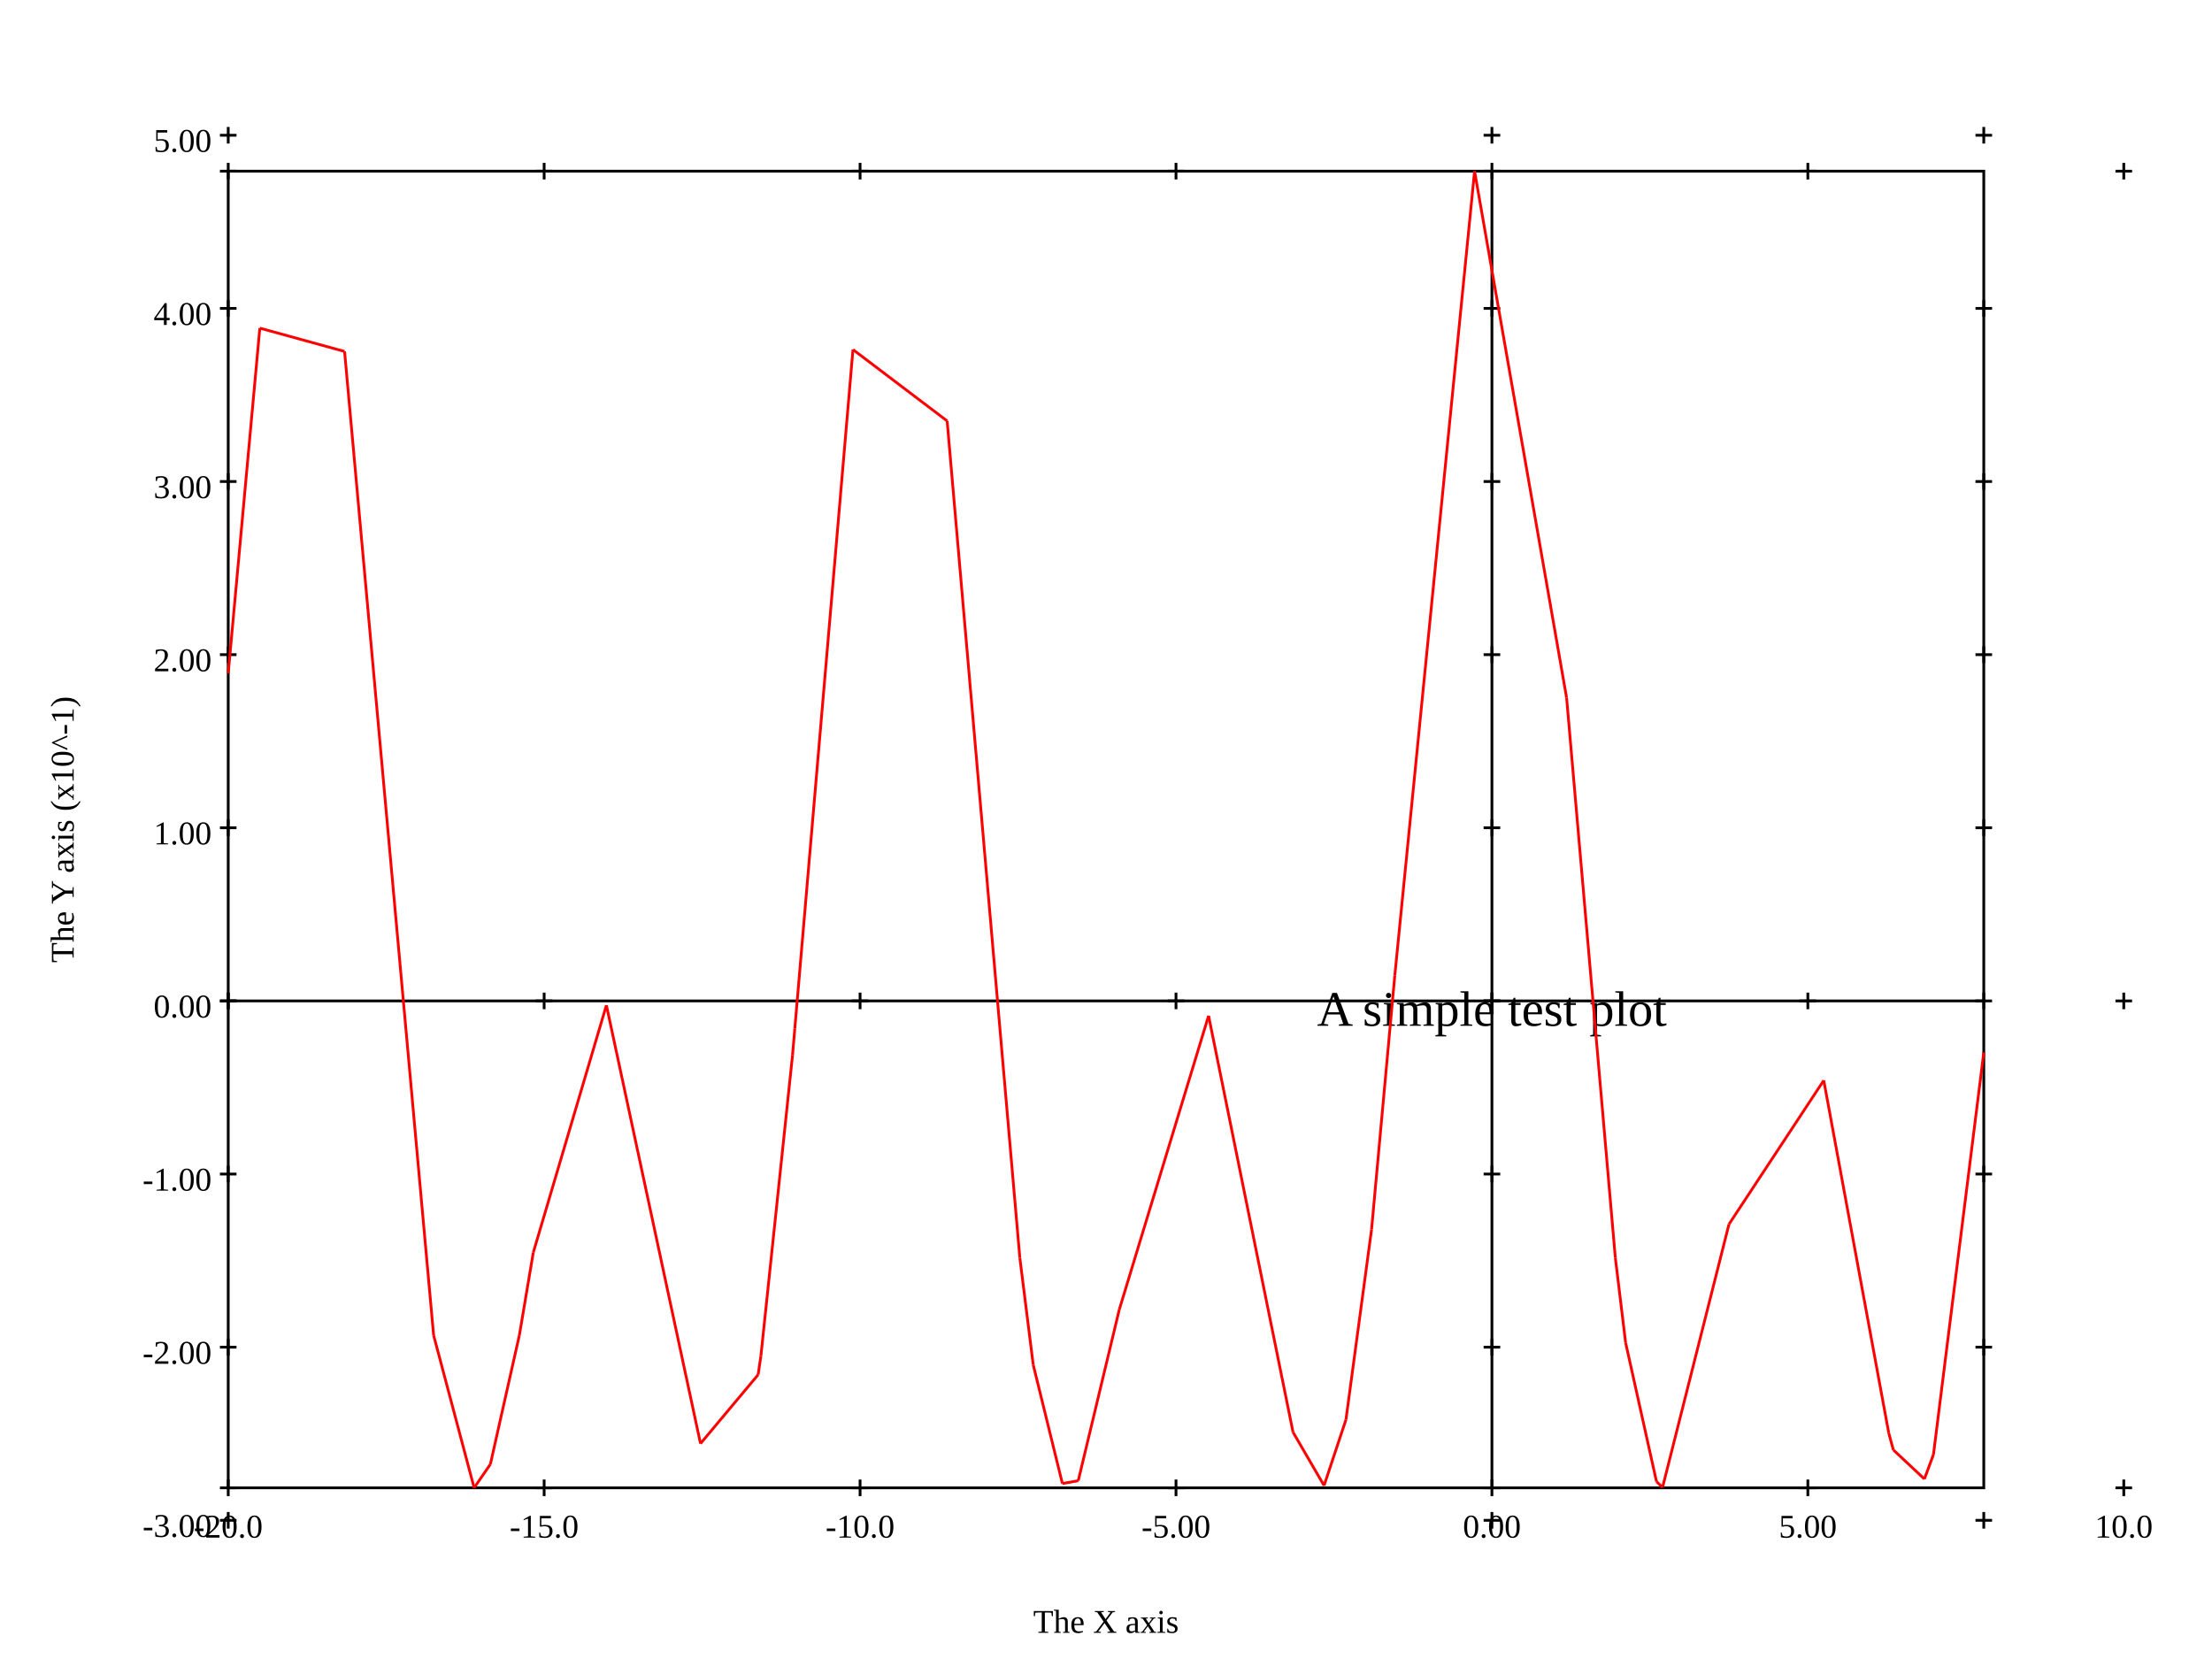
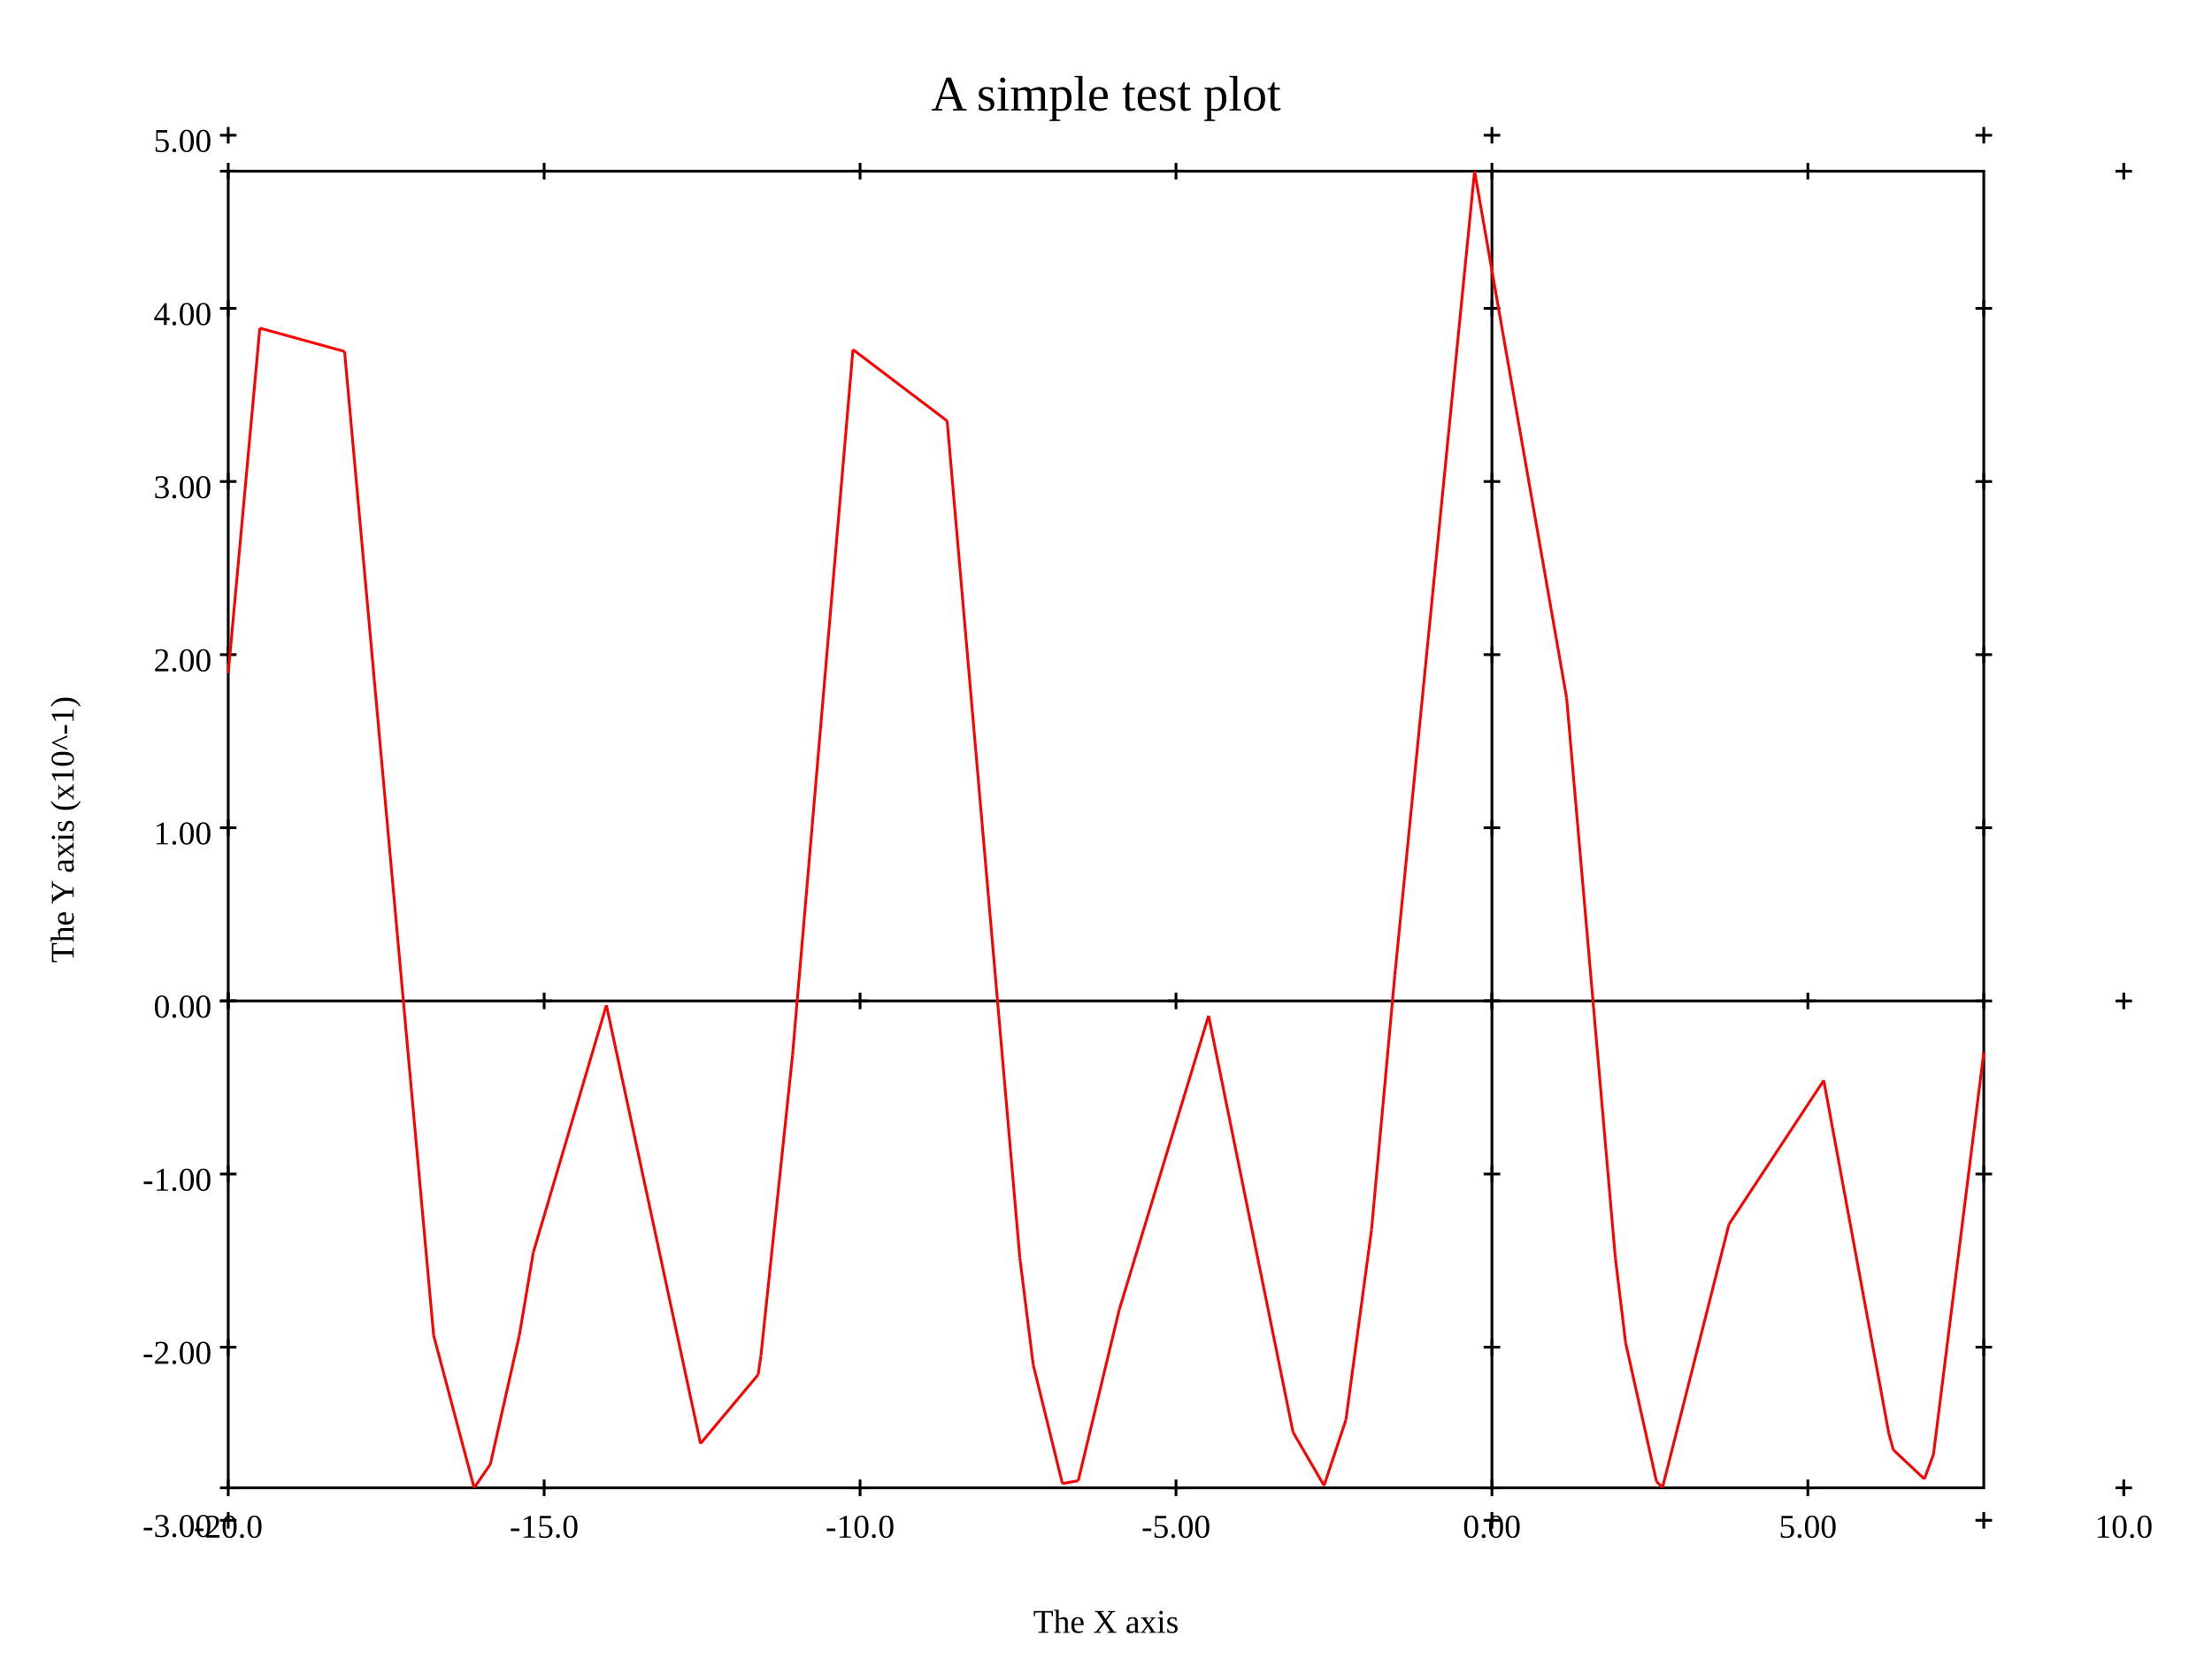
<svg xmlns="http://www.w3.org/2000/svg" xmlns:xlink="http://www.w3.org/1999/xlink" width="800px" height="600px" version="1.1">
  <rect x="0" y="0" width="800" height="600" fill="#ffffff" />
  <defs>
    <g id="dot">
      <line x1="1" y1="1" x2="0" y2="0" />
    </g>
    <g id="cross">
      <line x1="-3" y1="0" x2="3" y2="0" />
      <line x1="0" y1="-3" x2="0" y2="3" />
    </g>
    <g id="square">
      <line x1="-3" y1="-3" x2="-3" y2="3" />
      <line x1="-3" y1="3" x2="3" y2="3" />
      <line x1="3" y1="3" x2="3" y2="-3" />
      <line x1="3" y1="-3" x2="-3" y2="-3" />
    </g>
    <g id="round">
      <ellipse cx="0" cy="0" rx="3" ry="3" fill="none" />
    </g>
    <g id="triangle">
      <line x1="0" y1="-3" x2="-3" y2="3" />
      <line x1="-3" y1="3" x2="3" y2="3" />
      <line x1="0" y1="-3" x2="3" y2="3" />
    </g>
  </defs>
  <polygon fill="none" stroke="#000000" points="82.54,538.095 82.54,61.905 717.46,61.905 717.46,538.095 " />
  <text style="font-size:12;text-align:center;text-anchor:middle;" x="400" y="590.524" fill="#000000">The X axis</text>
  <line x1="82.54" y1="361.994" x2="717.46" y2="361.994" stroke="#000000" />
  <use x="82.54" y="361.994" xlink:href="#cross" stroke="#000000" />
  <use x="82.54" y="61.905" xlink:href="#cross" stroke="#000000" />
  <use x="82.54" y="538.095" xlink:href="#cross" stroke="#000000" />
  <text style="font-size:12;text-align:center;text-anchor:middle;" x="82.54" y="556.095" fill="#000000">-20.0</text>
  <use x="196.799" y="361.994" xlink:href="#cross" stroke="#000000" />
  <use x="196.799" y="61.905" xlink:href="#cross" stroke="#000000" />
  <use x="196.799" y="538.095" xlink:href="#cross" stroke="#000000" />
  <text style="font-size:12;text-align:center;text-anchor:middle;" x="196.799" y="556.095" fill="#000000">-15.0</text>
  <use x="311.058" y="361.994" xlink:href="#cross" stroke="#000000" />
  <use x="311.058" y="61.905" xlink:href="#cross" stroke="#000000" />
  <use x="311.058" y="538.095" xlink:href="#cross" stroke="#000000" />
  <text style="font-size:12;text-align:center;text-anchor:middle;" x="311.058" y="556.095" fill="#000000">-10.0</text>
  <use x="425.317" y="361.994" xlink:href="#cross" stroke="#000000" />
  <use x="425.317" y="61.905" xlink:href="#cross" stroke="#000000" />
  <use x="425.317" y="538.095" xlink:href="#cross" stroke="#000000" />
  <text style="font-size:12;text-align:center;text-anchor:middle;" x="425.317" y="556.095" fill="#000000">-5.00</text>
  <use x="539.576" y="361.994" xlink:href="#cross" stroke="#000000" />
  <use x="539.576" y="61.905" xlink:href="#cross" stroke="#000000" />
  <use x="539.576" y="538.095" xlink:href="#cross" stroke="#000000" />
  <text style="font-size:12;text-align:center;text-anchor:middle;" x="539.576" y="556.095" fill="#000000">0.00</text>
  <use x="653.835" y="361.994" xlink:href="#cross" stroke="#000000" />
  <use x="653.835" y="61.905" xlink:href="#cross" stroke="#000000" />
  <use x="653.835" y="538.095" xlink:href="#cross" stroke="#000000" />
  <text style="font-size:12;text-align:center;text-anchor:middle;" x="653.835" y="556.095" fill="#000000">5.00</text>
  <use x="768.094" y="361.994" xlink:href="#cross" stroke="#000000" />
  <use x="768.094" y="61.905" xlink:href="#cross" stroke="#000000" />
  <use x="768.094" y="538.095" xlink:href="#cross" stroke="#000000" />
  <text style="font-size:12;text-align:center;text-anchor:middle;" x="768.094" y="556.095" fill="#000000">10.0</text>
  <text style="font-size:12;text-align:center;text-anchor:middle;" x="20.635" y="306" transform="rotate(-90,20.635,300)" fill="#000000">The Y axis (x10^-1)</text>
  <line x1="539.576" y1="538.095" x2="539.576" y2="61.905" stroke="#000000" />
  <use x="539.576" y="549.841" xlink:href="#cross" stroke="#000000" />
  <use x="717.46" y="549.841" xlink:href="#cross" stroke="#000000" />
  <use x="82.54" y="549.841" xlink:href="#cross" stroke="#000000" />
  <text style="font-size:12;text-align:right;text-anchor:end;" x="76.54" y="555.841" fill="#000000">-3.00</text>
  <use x="539.576" y="487.225" xlink:href="#cross" stroke="#000000" />
  <use x="717.46" y="487.225" xlink:href="#cross" stroke="#000000" />
  <use x="82.54" y="487.225" xlink:href="#cross" stroke="#000000" />
  <text style="font-size:12;text-align:right;text-anchor:end;" x="76.54" y="493.225" fill="#000000">-2.00</text>
  <use x="539.576" y="424.609" xlink:href="#cross" stroke="#000000" />
  <use x="717.46" y="424.609" xlink:href="#cross" stroke="#000000" />
  <use x="82.54" y="424.609" xlink:href="#cross" stroke="#000000" />
  <text style="font-size:12;text-align:right;text-anchor:end;" x="76.54" y="430.609" fill="#000000">-1.00</text>
  <use x="539.576" y="361.994" xlink:href="#cross" stroke="#000000" />
  <use x="717.46" y="361.994" xlink:href="#cross" stroke="#000000" />
  <use x="82.54" y="361.994" xlink:href="#cross" stroke="#000000" />
  <text style="font-size:12;text-align:right;text-anchor:end;" x="76.54" y="367.994" fill="#000000">0.00</text>
  <use x="539.576" y="299.378" xlink:href="#cross" stroke="#000000" />
  <use x="717.46" y="299.378" xlink:href="#cross" stroke="#000000" />
  <use x="82.54" y="299.378" xlink:href="#cross" stroke="#000000" />
  <text style="font-size:12;text-align:right;text-anchor:end;" x="76.54" y="305.378" fill="#000000">1.00</text>
  <use x="539.576" y="236.762" xlink:href="#cross" stroke="#000000" />
  <use x="717.46" y="236.762" xlink:href="#cross" stroke="#000000" />
  <use x="82.54" y="236.762" xlink:href="#cross" stroke="#000000" />
  <text style="font-size:12;text-align:right;text-anchor:end;" x="76.54" y="242.762" fill="#000000">2.00</text>
  <use x="539.576" y="174.147" xlink:href="#cross" stroke="#000000" />
  <use x="717.46" y="174.147" xlink:href="#cross" stroke="#000000" />
  <use x="82.54" y="174.147" xlink:href="#cross" stroke="#000000" />
  <text style="font-size:12;text-align:right;text-anchor:end;" x="76.54" y="180.147" fill="#000000">3.00</text>
  <use x="539.576" y="111.531" xlink:href="#cross" stroke="#000000" />
  <use x="717.46" y="111.531" xlink:href="#cross" stroke="#000000" />
  <use x="82.54" y="111.531" xlink:href="#cross" stroke="#000000" />
  <text style="font-size:12;text-align:right;text-anchor:end;" x="76.54" y="117.531" fill="#000000">4.00</text>
  <use x="539.576" y="48.916" xlink:href="#cross" stroke="#000000" />
  <use x="717.46" y="48.916" xlink:href="#cross" stroke="#000000" />
  <use x="82.54" y="48.916" xlink:href="#cross" stroke="#000000" />
  <text style="font-size:12;text-align:right;text-anchor:end;" x="76.54" y="54.916" fill="#000000">5.00</text>
-   <text style="font-size:18;text-align:center;text-anchor:middle;" x="539.576" y="370.994" fill="#000000">A simple test plot</text>
+   <text style="font-size:18;text-align:center;text-anchor:middle;" x="400" y="39.952" fill="#000000">A simple test plot</text>
  <line x1="82.54" y1="243.512" x2="93.966" y2="118.675" stroke="#ff0000" />
  <line x1="93.966" y1="118.675" x2="124.621" y2="127.11" stroke="#ff0000" />
  <line x1="124.621" y1="127.11" x2="156.826" y2="482.938" stroke="#ff0000" />
  <line x1="156.826" y1="482.938" x2="171.476" y2="538.095" stroke="#ff0000" />
  <line x1="171.476" y1="538.095" x2="177.345" y2="529.568" stroke="#ff0000" />
  <line x1="177.345" y1="529.568" x2="187.832" y2="482.917" stroke="#ff0000" />
  <line x1="187.832" y1="482.917" x2="192.873" y2="452.987" stroke="#ff0000" />
  <line x1="192.873" y1="452.987" x2="219.312" y2="363.552" stroke="#ff0000" />
  <line x1="219.312" y1="363.552" x2="253.347" y2="522.082" stroke="#ff0000" />
  <line x1="253.347" y1="522.082" x2="274.19" y2="497.181" stroke="#ff0000" />
  <line x1="274.19" y1="497.181" x2="275.196" y2="490.326" stroke="#ff0000" />
  <line x1="275.196" y1="490.326" x2="286.622" y2="381.683" stroke="#ff0000" />
  <line x1="286.622" y1="381.683" x2="287.458" y2="371.999" stroke="#ff0000" />
  <line x1="287.458" y1="371.999" x2="308.485" y2="126.427" stroke="#ff0000" />
  <line x1="308.485" y1="126.427" x2="342.548" y2="152.241" stroke="#ff0000" />
  <line x1="342.548" y1="152.241" x2="368.834" y2="454.898" stroke="#ff0000" />
  <line x1="368.834" y1="454.898" x2="373.681" y2="493.604" stroke="#ff0000" />
  <line x1="373.681" y1="493.604" x2="384.225" y2="536.535" stroke="#ff0000" />
  <line x1="384.225" y1="536.535" x2="389.96" y2="535.529" stroke="#ff0000" />
  <line x1="389.96" y1="535.529" x2="404.811" y2="473.606" stroke="#ff0000" />
  <line x1="404.811" y1="473.606" x2="437.1" y2="367.367" stroke="#ff0000" />
  <line x1="437.1" y1="367.367" x2="467.645" y2="517.975" stroke="#ff0000" />
  <line x1="467.645" y1="517.975" x2="478.868" y2="537.284" stroke="#ff0000" />
  <line x1="478.868" y1="537.284" x2="486.78" y2="513.458" stroke="#ff0000" />
  <line x1="486.78" y1="513.458" x2="496.048" y2="444.623" stroke="#ff0000" />
  <line x1="496.048" y1="444.623" x2="504.45" y2="352.81" stroke="#ff0000" />
  <line x1="504.45" y1="352.81" x2="533.301" y2="61.905" stroke="#ff0000" />
  <line x1="533.301" y1="61.905" x2="566.582" y2="252.35" stroke="#ff0000" />
  <line x1="566.582" y1="252.35" x2="584.199" y2="454.819" stroke="#ff0000" />
  <line x1="584.199" y1="454.819" x2="587.938" y2="485.671" stroke="#ff0000" />
  <line x1="587.938" y1="485.671" x2="599.091" y2="535.822" stroke="#ff0000" />
  <line x1="599.091" y1="535.822" x2="601.283" y2="537.941" stroke="#ff0000" />
  <line x1="601.283" y1="537.941" x2="625.31" y2="442.758" stroke="#ff0000" />
  <line x1="625.31" y1="442.758" x2="659.586" y2="390.739" stroke="#ff0000" />
  <line x1="659.586" y1="390.739" x2="683.103" y2="518.313" stroke="#ff0000" />
  <line x1="683.103" y1="518.313" x2="684.744" y2="524.37" stroke="#ff0000" />
  <line x1="684.744" y1="524.37" x2="695.982" y2="534.902" stroke="#ff0000" />
  <line x1="695.982" y1="534.902" x2="699.262" y2="526.045" stroke="#ff0000" />
  <line x1="699.262" y1="526.045" x2="717.46" y2="380.625" stroke="#ff0000" />
</svg>
